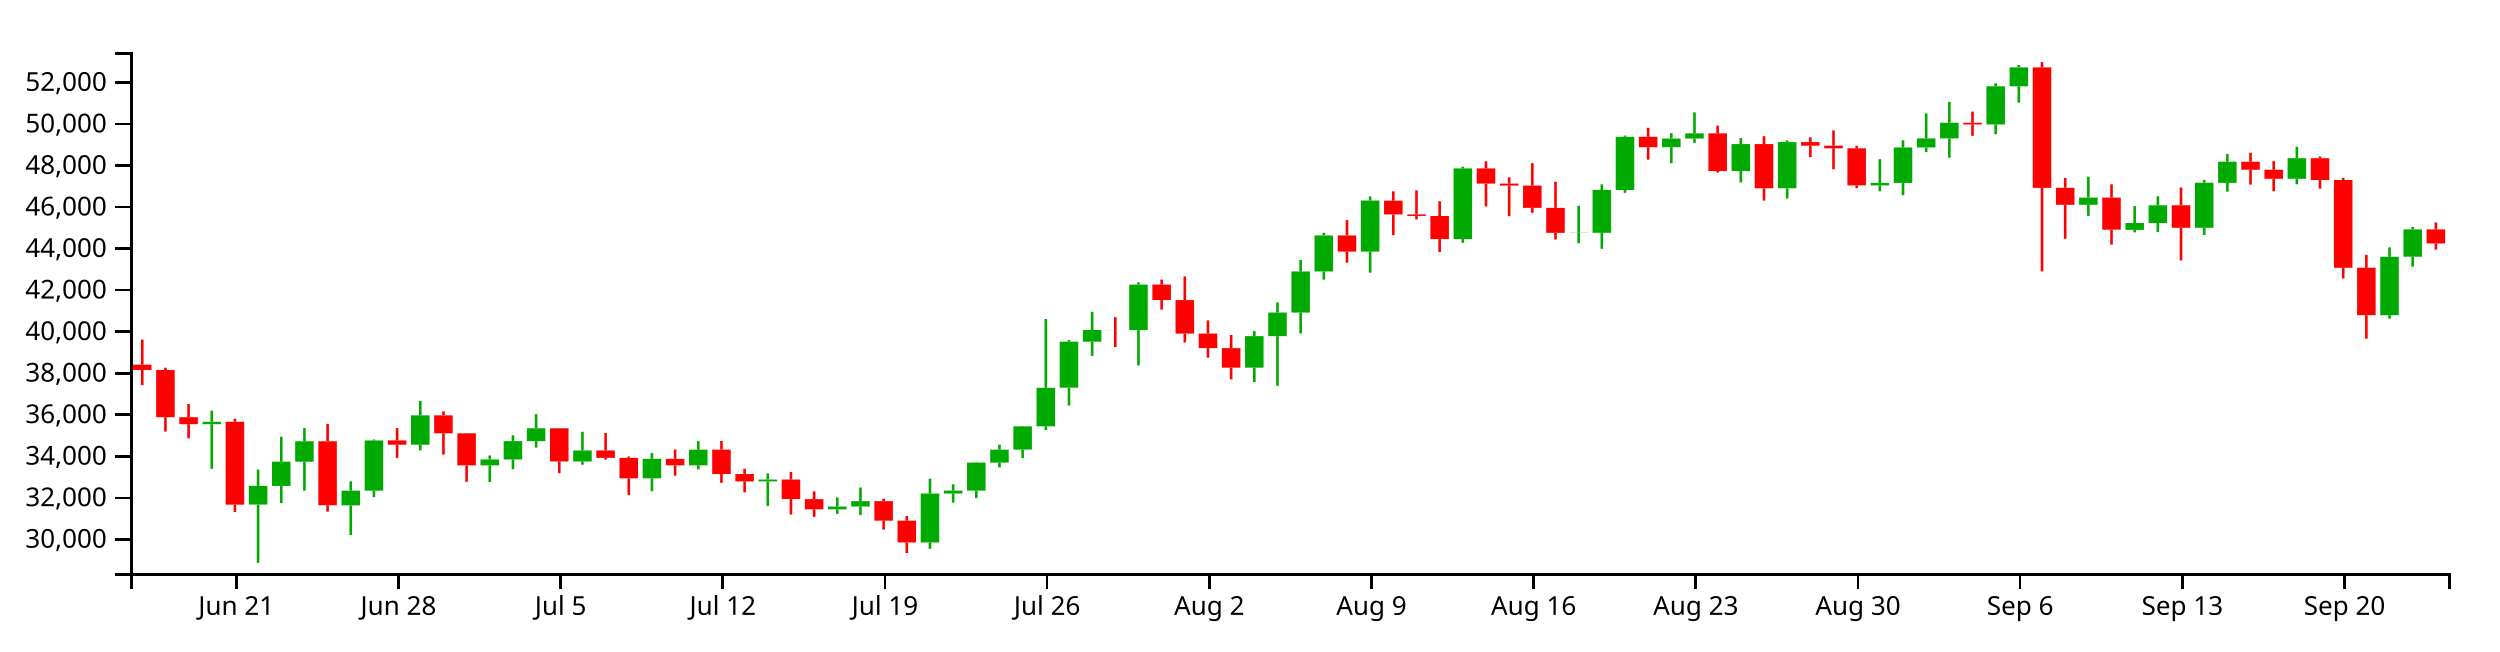
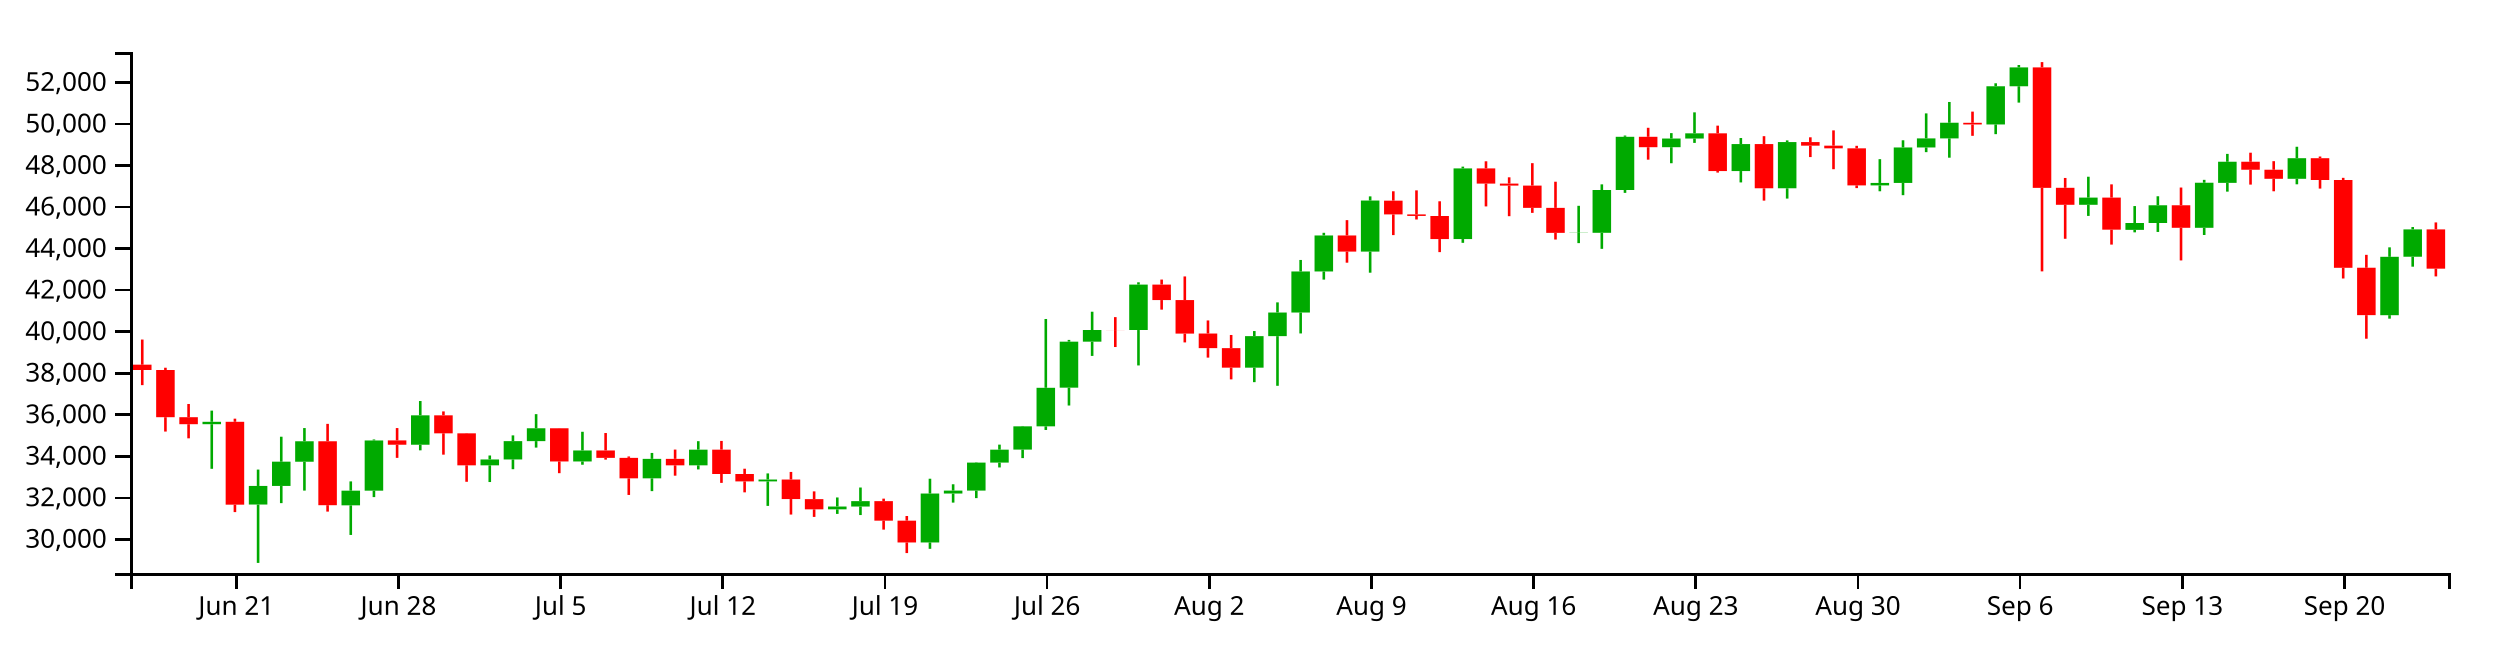
<svg xmlns="http://www.w3.org/2000/svg" version="1.1" width="960" height="250">
  <g transform="translate(50,20)">
    <style>.axis path,.axis line{fill:none;stroke:#000;shape-rendering:crispEdges;}path.candle{stroke:#000000;}path.candle.body{stroke-width:0;}path.candle.up{fill:#00AA00;stroke:#00AA00;}path.candle.down{fill:#FF0000;stroke:#FF0000;}</style>
    <g class="candlestick">
      <g class="data">
        <path class="candle body up" d="M 27.757 142.894 l 7.117 0 L 34.874 141.965 l -7.117 0 L 27.757 142.894 M 45.55 173.752 l 7.117 0 L 52.667 166.611 l -7.117 0 L 45.55 173.752 M 54.446 166.611 l 7.117 0 L 61.563 157.293 l -7.117 0 L 54.446 166.611 M 63.343 157.317 l 7.117 0 L 70.46 149.438 l -7.117 0 L 63.343 157.317 M 81.136 174.055 l 7.117 0 L 88.253 168.413 l -7.117 0 L 81.136 174.055 M 90.032 168.413 l 7.117 0 L 97.149 149.141 l -7.117 0 L 90.032 168.413 M 107.825 150.779 l 7.117 0 L 114.942 139.48 l -7.117 0 L 107.825 150.779 M 134.514 158.694 l 7.117 0 L 141.631 156.428 l -7.117 0 L 134.514 158.694 M 143.411 156.428 l 7.117 0 L 150.528 149.39 l -7.117 0 L 143.411 156.428 M 152.307 149.39 l 7.117 0 L 159.424 144.466 l -7.117 0 L 152.307 149.39 M 170.1 157.197 l 7.117 0 L 177.217 152.971 l -7.117 0 L 170.1 157.197 M 196.789 163.692 l 7.117 0 L 203.906 156.195 l -7.117 0 L 196.789 163.692 M 214.582 158.69 l 7.117 0 L 221.699 152.66 l -7.117 0 L 214.582 158.69 M 241.271 164.861 l 7.117 0 L 248.389 164.136 l -7.117 0 L 241.271 164.861 M 267.961 175.588 l 7.117 0 L 275.078 174.502 l -7.117 0 L 267.961 175.588 M 276.857 174.502 l 7.117 0 L 283.974 172.441 l -7.117 0 L 276.857 174.502 M 303.547 188.296 l 7.117 0 L 310.664 169.523 l -7.117 0 L 303.547 188.296 M 312.443 169.523 l 7.117 0 L 319.56 168.38 l -7.117 0 L 312.443 169.523 M 321.339 168.382 l 7.117 0 L 328.457 157.644 l -7.117 0 L 321.339 168.382 M 330.236 157.644 l 7.117 0 L 337.353 152.667 l -7.117 0 L 330.236 157.644 M 339.132 152.64 l 7.117 0 L 346.25 143.713 l -7.117 0 L 339.132 152.64 M 348.029 143.713 l 7.117 0 L 355.146 128.907 l -7.117 0 L 348.029 143.713 M 356.925 128.877 l 7.117 0 L 364.042 111.201 l -7.117 0 L 356.925 128.877 M 365.822 111.211 l 7.117 0 L 372.939 106.722 l -7.117 0 L 365.822 111.211 M 383.615 106.731 l 7.117 0 L 390.732 89.283 l -7.117 0 L 383.615 106.731 M 428.097 121.176 l 7.117 0 L 435.214 109.086 l -7.117 0 L 428.097 121.176 M 436.993 109.086 l 7.117 0 L 444.11 100 l -7.117 0 L 436.993 109.086 M 445.89 100 l 7.117 0 L 453.007 84.255 l -7.117 0 L 445.89 100 M 454.786 84.255 l 7.117 0 L 461.903 70.414 l -7.117 0 L 454.786 84.255 M 472.579 76.62 l 7.117 0 L 479.696 57.01 l -7.117 0 L 472.579 76.62 M 508.165 71.789 l 7.117 0 L 515.282 44.676 l -7.117 0 L 508.165 71.789 M 552.647 69.43 l 7.117 0 L 559.764 69.355 l -7.117 0 L 552.647 69.43 M 561.543 69.402 l 7.117 0 L 568.661 52.965 l -7.117 0 L 561.543 69.402 M 570.44 52.965 l 7.117 0 L 577.557 32.535 l -7.117 0 L 570.44 52.965 M 588.233 36.527 l 7.117 0 L 595.35 33.199 l -7.117 0 L 588.233 36.527 M 597.129 33.199 l 7.117 0 L 604.246 31.208 l -7.117 0 L 597.129 33.199 M 614.922 45.681 l 7.117 0 L 622.039 35.319 l -7.117 0 L 614.922 45.681 M 632.715 52.301 l 7.117 0 L 639.832 34.549 l -7.117 0 L 632.715 52.301 M 668.301 51.192 l 7.117 0 L 675.418 50.251 l -7.117 0 L 668.301 51.192 M 677.197 50.251 l 7.117 0 L 684.314 36.618 l -7.117 0 L 677.197 50.251 M 686.094 36.618 l 7.117 0 L 693.211 33.14 l -7.117 0 L 686.094 36.618 M 694.99 33.14 l 7.117 0 L 702.107 27.139 l -7.117 0 L 694.99 33.14 M 712.783 27.79 l 7.117 0 L 719.9 13.122 l -7.117 0 L 712.783 27.79 M 721.679 13.122 l 7.117 0 L 728.796 5.888 l -7.117 0 L 721.679 13.122 M 748.369 58.645 l 7.117 0 L 755.486 55.879 l -7.117 0 L 748.369 58.645 M 766.162 68.263 l 7.117 0 L 773.279 65.62 l -7.117 0 L 766.162 68.263 M 775.058 65.62 l 7.117 0 L 782.175 58.829 l -7.117 0 L 775.058 65.62 M 792.851 67.478 l 7.117 0 L 799.968 50.167 l -7.117 0 L 792.851 67.478 M 801.747 50.232 l 7.117 0 L 808.864 42.113 l -7.117 0 L 801.747 50.232 M 828.437 48.664 l 7.117 0 L 835.554 40.747 l -7.117 0 L 828.437 48.664 M 864.022 101.024 l 7.117 0 L 871.14 78.619 l -7.117 0 L 864.022 101.024 M 872.919 78.597 l 7.117 0 L 880.036 68.08 l -7.117 0 L 872.919 78.597" />
-         <path class="candle body down" d="M 1.068 120.044 l 7.117 0 L 8.185 122.086 l -7.117 0 L 1.068 120.044 M 9.964 122.086 l 7.117 0 L 17.081 140.213 l -7.117 0 L 9.964 122.086 M 18.86 140.208 l 7.117 0 L 25.978 142.894 l -7.117 0 L 18.86 140.208 M 36.653 141.965 l 7.117 0 L 43.77 173.794 l -7.117 0 L 36.653 141.965 M 72.239 149.438 l 7.117 0 L 79.356 173.989 l -7.117 0 L 72.239 149.438 M 98.928 149.124 l 7.117 0 L 106.046 150.779 l -7.117 0 L 98.928 149.124 M 116.721 139.481 l 7.117 0 L 123.838 146.392 l -7.117 0 L 116.721 139.481 M 125.618 146.392 l 7.117 0 L 132.735 158.676 l -7.117 0 L 125.618 146.392 M 161.204 144.453 l 7.117 0 L 168.321 157.197 l -7.117 0 L 161.204 144.453 M 178.996 152.971 l 7.117 0 L 186.114 155.825 l -7.117 0 L 178.996 152.971 M 187.893 155.825 l 7.117 0 L 195.01 163.692 l -7.117 0 L 187.893 155.825 M 205.686 156.195 l 7.117 0 L 212.803 158.69 l -7.117 0 L 205.686 156.195 M 223.479 152.66 l 7.117 0 L 230.596 162.01 l -7.117 0 L 223.479 152.66 M 232.375 162.007 l 7.117 0 L 239.492 164.855 l -7.117 0 L 232.375 162.007 M 250.168 164.136 l 7.117 0 L 257.285 171.632 l -7.117 0 L 250.168 164.136 M 259.064 171.676 l 7.117 0 L 266.182 175.588 l -7.117 0 L 259.064 171.676 M 285.754 172.441 l 7.117 0 L 292.871 179.928 l -7.117 0 L 285.754 172.441 M 294.65 179.928 l 7.117 0 L 301.767 188.296 l -7.117 0 L 294.65 179.928 M 374.718 106.722 l 7.117 0 L 381.835 106.747 l -7.117 0 L 374.718 106.722 M 392.511 89.283 l 7.117 0 L 399.628 95.221 l -7.117 0 L 392.511 89.283 M 401.407 95.22 l 7.117 0 L 408.525 108.111 l -7.117 0 L 401.407 95.22 M 410.304 108.072 l 7.117 0 L 417.421 113.674 l -7.117 0 L 410.304 108.072 M 419.2 113.682 l 7.117 0 L 426.317 121.176 l -7.117 0 L 419.2 113.682 M 463.683 70.414 l 7.117 0 L 470.8 76.619 l -7.117 0 L 463.683 70.414 M 481.475 57.046 l 7.117 0 L 488.593 62.34 l -7.117 0 L 481.475 57.046 M 490.372 62.34 l 7.117 0 L 497.489 62.93 l -7.117 0 L 490.372 62.34 M 499.268 62.933 l 7.117 0 L 506.385 71.798 l -7.117 0 L 499.268 62.933 M 517.061 44.676 l 7.117 0 L 524.178 50.509 l -7.117 0 L 517.061 44.676 M 525.958 50.51 l 7.117 0 L 533.075 51.265 l -7.117 0 L 525.958 50.51 M 534.854 51.265 l 7.117 0 L 541.971 59.818 l -7.117 0 L 534.854 51.265 M 543.75 59.818 l 7.117 0 L 550.868 69.43 l -7.117 0 L 543.75 59.818 M 579.336 32.535 l 7.117 0 L 586.453 36.527 l -7.117 0 L 579.336 32.535 M 606.026 31.208 l 7.117 0 L 613.143 45.681 l -7.117 0 L 606.026 31.208 M 623.818 35.319 l 7.117 0 L 630.936 52.301 l -7.117 0 L 623.818 35.319 M 641.611 34.549 l 7.117 0 L 648.729 35.941 l -7.117 0 L 641.611 34.549 M 650.508 35.941 l 7.117 0 L 657.625 36.958 l -7.117 0 L 650.508 35.941 M 659.404 36.958 l 7.117 0 L 666.521 51.192 l -7.117 0 L 659.404 36.958 M 703.886 27.148 l 7.117 0 L 711.004 27.805 l -7.117 0 L 703.886 27.148 M 730.576 5.87 l 7.117 0 L 737.693 52.143 l -7.117 0 L 730.576 5.87 M 739.472 52.104 l 7.117 0 L 746.589 58.645 l -7.117 0 L 739.472 52.104 M 757.265 55.879 l 7.117 0 L 764.382 68.194 l -7.117 0 L 757.265 55.879 M 783.954 58.829 l 7.117 0 L 791.072 67.478 l -7.117 0 L 783.954 58.829 M 810.644 42.113 l 7.117 0 L 817.761 45.172 l -7.117 0 L 810.644 42.113 M 819.54 45.172 l 7.117 0 L 826.657 48.664 l -7.117 0 L 819.54 45.172 M 837.333 40.747 l 7.117 0 L 844.45 49.128 l -7.117 0 L 837.333 40.747 M 846.23 49.128 l 7.117 0 L 853.347 82.83 l -7.117 0 L 846.23 49.128 M 855.126 82.822 l 7.117 0 L 862.243 101.022 l -7.117 0 L 855.126 82.822 M 881.815 68.08 l 7.117 0 L 888.932 73.496 l -7.117 0 L 881.815 68.08" />
+         <path class="candle body down" d="M 1.068 120.044 l 7.117 0 L 8.185 122.086 l -7.117 0 L 1.068 120.044 M 9.964 122.086 l 7.117 0 L 17.081 140.213 l -7.117 0 L 9.964 122.086 M 18.86 140.208 l 7.117 0 L 25.978 142.894 l -7.117 0 L 18.86 140.208 M 36.653 141.965 l 7.117 0 L 43.77 173.794 l -7.117 0 L 36.653 141.965 M 72.239 149.438 l 7.117 0 L 79.356 173.989 l -7.117 0 L 72.239 149.438 M 98.928 149.124 l 7.117 0 L 106.046 150.779 l -7.117 0 L 98.928 149.124 M 116.721 139.481 l 7.117 0 L 123.838 146.392 l -7.117 0 L 116.721 139.481 M 125.618 146.392 l 7.117 0 L 132.735 158.676 l -7.117 0 L 125.618 146.392 M 161.204 144.453 l 7.117 0 L 168.321 157.197 l -7.117 0 L 161.204 144.453 M 178.996 152.971 l 7.117 0 L 186.114 155.825 l -7.117 0 L 178.996 152.971 M 187.893 155.825 l 7.117 0 L 195.01 163.692 l -7.117 0 L 187.893 155.825 M 205.686 156.195 l 7.117 0 L 212.803 158.69 l -7.117 0 L 205.686 156.195 M 223.479 152.66 l 7.117 0 L 230.596 162.01 l -7.117 0 L 223.479 152.66 M 232.375 162.007 l 7.117 0 L 239.492 164.855 l -7.117 0 L 232.375 162.007 M 250.168 164.136 l 7.117 0 L 257.285 171.632 l -7.117 0 L 250.168 164.136 M 259.064 171.676 l 7.117 0 L 266.182 175.588 l -7.117 0 L 259.064 171.676 M 285.754 172.441 l 7.117 0 L 292.871 179.928 l -7.117 0 L 285.754 172.441 M 294.65 179.928 l 7.117 0 L 301.767 188.296 l -7.117 0 L 294.65 179.928 M 374.718 106.722 l 7.117 0 L 381.835 106.747 l -7.117 0 L 374.718 106.722 M 392.511 89.283 l 7.117 0 L 399.628 95.221 l -7.117 0 L 392.511 89.283 M 401.407 95.22 l 7.117 0 L 408.525 108.111 l -7.117 0 L 401.407 95.22 M 410.304 108.072 l 7.117 0 L 417.421 113.674 l -7.117 0 L 410.304 108.072 M 419.2 113.682 l 7.117 0 L 426.317 121.176 l -7.117 0 L 419.2 113.682 M 463.683 70.414 l 7.117 0 L 470.8 76.619 l -7.117 0 L 463.683 70.414 M 481.475 57.046 l 7.117 0 L 488.593 62.34 l -7.117 0 L 481.475 57.046 M 490.372 62.34 l 7.117 0 L 497.489 62.93 l -7.117 0 L 490.372 62.34 M 499.268 62.933 l 7.117 0 L 506.385 71.798 l -7.117 0 L 499.268 62.933 M 517.061 44.676 l 7.117 0 L 524.178 50.509 l -7.117 0 L 517.061 44.676 M 525.958 50.51 l 7.117 0 L 533.075 51.265 l -7.117 0 L 525.958 50.51 M 534.854 51.265 l 7.117 0 L 541.971 59.818 l -7.117 0 L 534.854 51.265 M 543.75 59.818 l 7.117 0 L 550.868 69.43 l -7.117 0 L 543.75 59.818 M 579.336 32.535 l 7.117 0 L 586.453 36.527 l -7.117 0 L 579.336 32.535 M 606.026 31.208 l 7.117 0 L 613.143 45.681 l -7.117 0 L 606.026 31.208 M 623.818 35.319 l 7.117 0 L 630.936 52.301 l -7.117 0 L 623.818 35.319 M 641.611 34.549 l 7.117 0 L 648.729 35.941 l -7.117 0 L 641.611 34.549 M 650.508 35.941 l 7.117 0 L 657.625 36.958 l -7.117 0 L 650.508 35.941 M 659.404 36.958 l 7.117 0 L 666.521 51.192 l -7.117 0 L 659.404 36.958 M 703.886 27.148 l 7.117 0 L 711.004 27.805 l -7.117 0 L 703.886 27.148 M 730.576 5.87 l 7.117 0 L 737.693 52.143 l -7.117 0 L 730.576 5.87 M 739.472 52.104 l 7.117 0 L 746.589 58.645 l -7.117 0 L 739.472 52.104 M 757.265 55.879 l 7.117 0 L 764.382 68.194 l -7.117 0 L 757.265 55.879 M 783.954 58.829 l 7.117 0 L 791.072 67.478 l -7.117 0 L 783.954 58.829 M 810.644 42.113 l 7.117 0 L 817.761 45.172 l -7.117 0 L 810.644 42.113 M 819.54 45.172 l 7.117 0 L 826.657 48.664 l -7.117 0 L 819.54 45.172 M 837.333 40.747 l 7.117 0 L 844.45 49.128 l -7.117 0 L 837.333 40.747 M 846.23 49.128 l 7.117 0 L 853.347 82.83 l -7.117 0 L 846.23 49.128 M 855.126 82.822 l 7.117 0 L 862.243 101.022 l -7.117 0 L 855.126 82.822 M 881.815 68.08 l 7.117 0 L 888.932 83.168 l -7.117 0 L 881.815 68.08" />
        <path class="candle body equal" />
        <path class="candle wick up" d="M 31.315 137.678 L 31.315 141.965 M 31.315 142.894 L 31.315 160.021 M 49.108 160.318 L 49.108 166.611 M 49.108 173.752 L 49.108 196.154 M 58.005 147.7 L 58.005 157.293 M 58.005 166.611 L 58.005 173.203 M 66.901 144.375 L 66.901 149.438 M 66.901 157.317 L 66.901 168.39 M 84.694 164.854 L 84.694 168.413 M 84.694 174.055 L 84.694 185.42 M 93.591 148.753 L 93.591 149.141 M 93.591 168.413 L 93.591 170.887 M 111.383 133.992 L 111.383 139.48 M 111.383 150.779 L 111.383 152.928 M 138.073 154.909 L 138.073 156.428 M 138.073 158.694 L 138.073 165.101 M 146.969 147.185 L 146.969 149.39 M 146.969 156.428 L 146.969 160.175 M 155.866 139.033 L 155.866 144.466 M 155.866 149.39 L 155.866 151.878 M 173.659 145.803 L 173.659 152.971 M 173.659 157.197 L 173.659 158.458 M 200.348 153.928 L 200.348 156.195 M 200.348 163.692 L 200.348 168.593 M 218.141 149.415 L 218.141 152.66 M 218.141 158.69 L 218.141 160.256 M 244.83 161.791 L 244.83 164.136 M 244.83 164.861 L 244.83 174.264 M 271.519 171.026 L 271.519 174.502 M 271.519 175.588 L 271.519 177.339 M 280.416 167.206 L 280.416 172.441 M 280.416 174.502 L 280.416 177.781 M 307.105 163.833 L 307.105 169.523 M 307.105 188.296 L 307.105 190.75 M 316.002 165.959 L 316.002 168.38 M 316.002 169.523 L 316.002 173.004 M 324.898 157.517 L 324.898 157.644 M 324.898 168.382 L 324.898 171.278 M 333.794 150.738 L 333.794 152.667 M 333.794 157.644 L 333.794 159.501 M 342.691 143.577 L 342.691 143.713 M 342.691 152.64 L 342.691 155.913 M 351.587 102.492 L 351.587 128.907 M 351.587 143.713 L 351.587 145.11 M 360.484 110.526 L 360.484 111.201 M 360.484 128.877 L 360.484 135.722 M 369.38 99.701 L 369.38 106.722 M 369.38 111.211 L 369.38 116.671 M 387.173 88.403 L 387.173 89.283 M 387.173 106.731 L 387.173 120.329 M 431.655 107.12 L 431.655 109.086 M 431.655 121.176 L 431.655 126.746 M 440.552 96.112 L 440.552 100 M 440.552 109.086 L 440.552 128.149 M 449.448 79.825 L 449.448 84.255 M 449.448 100 L 449.448 108.044 M 458.345 69.397 L 458.345 70.414 M 458.345 84.255 L 458.345 87.369 M 476.138 55.409 L 476.138 57.01 M 476.138 76.62 L 476.138 84.717 M 511.723 43.99 L 511.723 44.676 M 511.723 71.789 L 511.723 73.246 M 556.206 59.03 L 556.206 69.355 M 556.206 69.43 L 556.206 73.359 M 565.102 50.793 L 565.102 52.965 M 565.102 69.402 L 565.102 75.556 M 573.998 32.052 L 573.998 32.535 M 573.998 52.965 L 573.998 54.062 M 591.791 31.119 L 591.791 33.199 M 591.791 36.527 L 591.791 42.682 M 600.688 23.145 L 600.688 31.208 M 600.688 33.199 L 600.688 34.875 M 618.481 32.999 L 618.481 35.319 M 618.481 45.681 L 618.481 50.049 M 636.273 33.911 L 636.273 34.549 M 636.273 52.301 L 636.273 56.255 M 671.859 41.119 L 671.859 50.251 M 671.859 51.192 L 671.859 53.448 M 680.756 33.863 L 680.756 36.618 M 680.756 50.251 L 680.756 54.947 M 689.652 23.542 L 689.652 33.14 M 689.652 36.618 L 689.652 38.424 M 698.549 19.157 L 698.549 27.139 M 698.549 33.14 L 698.549 40.555 M 716.341 11.98 L 716.341 13.122 M 716.341 27.79 L 716.341 31.518 M 725.238 4.963 L 725.238 5.888 M 725.238 13.122 L 725.238 19.402 M 751.927 47.866 L 751.927 55.879 M 751.927 58.645 L 751.927 62.913 M 769.72 59.127 L 769.72 65.62 M 769.72 68.263 L 769.72 69.22 M 778.617 55.362 L 778.617 58.829 M 778.617 65.62 L 778.617 69.062 M 796.409 49.062 L 796.409 50.167 M 796.409 67.478 L 796.409 70.239 M 805.306 39.094 L 805.306 42.113 M 805.306 50.232 L 805.306 53.589 M 831.995 36.357 L 831.995 40.747 M 831.995 48.664 L 831.995 50.772 M 867.581 74.975 L 867.581 78.619 M 867.581 101.024 L 867.581 102.369 M 876.477 67.18 L 876.477 68.08 M 876.477 78.597 L 876.477 82.403" style="stroke-width: 1px;" />
-         <path class="candle wick down" d="M 4.626 110.388 L 4.626 120.044 M 4.626 122.086 L 4.626 127.891 M 13.523 121.21 L 13.523 122.086 M 13.523 140.213 L 13.523 145.72 M 22.419 135.132 L 22.419 140.208 M 22.419 142.894 L 22.419 148.318 M 40.212 140.77 L 40.212 141.965 M 40.212 173.794 L 40.212 176.646 M 75.798 142.764 L 75.798 149.438 M 75.798 173.989 L 75.798 176.457 M 102.487 144.377 L 102.487 149.124 M 102.487 150.779 L 102.487 155.821 M 120.28 137.979 L 120.28 139.481 M 120.28 146.392 L 120.28 154.586 M 129.176 146.292 L 129.176 146.392 M 129.176 158.676 L 129.176 165.005 M 164.762 144.408 L 164.762 144.453 M 164.762 157.197 L 164.762 161.699 M 182.555 146.28 L 182.555 152.971 M 182.555 155.825 L 182.555 156.498 M 191.451 155.287 L 191.451 155.825 M 191.451 163.692 L 191.451 170.061 M 209.244 152.636 L 209.244 156.195 M 209.244 158.69 L 209.244 162.662 M 227.037 149.316 L 227.037 152.66 M 227.037 162.01 L 227.037 165.425 M 235.934 159.989 L 235.934 162.007 M 235.934 164.855 L 235.934 169.062 M 253.727 161.223 L 253.727 164.136 M 253.727 171.632 L 253.727 177.589 M 262.623 168.688 L 262.623 171.676 M 262.623 175.588 L 262.623 178.49 M 289.312 171.48 L 289.312 172.441 M 289.312 179.928 L 289.312 183.375 M 298.209 178.147 L 298.209 179.928 M 298.209 188.296 L 298.209 192.382 M 378.277 101.774 L 378.277 106.722 M 378.277 106.747 L 378.277 113.258 M 396.07 87.356 L 396.07 89.283 M 396.07 95.221 L 396.07 98.902 M 404.966 86.152 L 404.966 95.22 M 404.966 108.111 L 404.966 111.487 M 413.862 103.05 L 413.862 108.072 M 413.862 113.674 L 413.862 117.325 M 422.759 108.633 L 422.759 113.682 M 422.759 121.176 L 422.759 125.682 M 467.241 64.533 L 467.241 70.414 M 467.241 76.619 L 467.241 80.873 M 485.034 53.448 L 485.034 57.046 M 485.034 62.34 L 485.034 70.279 M 493.93 53.102 L 493.93 62.34 M 493.93 62.93 L 493.93 64.285 M 502.827 57.291 L 502.827 62.933 M 502.827 71.798 L 502.827 76.814 M 520.62 41.933 L 520.62 44.676 M 520.62 50.509 L 520.62 59.261 M 529.516 48.087 L 529.516 50.51 M 529.516 51.265 L 529.516 63.018 M 538.413 42.652 L 538.413 51.265 M 538.413 59.818 L 538.413 61.742 M 547.309 49.78 L 547.309 59.818 M 547.309 69.43 L 547.309 71.981 M 582.895 29.07 L 582.895 32.535 M 582.895 36.527 L 582.895 41.311 M 609.584 28.248 L 609.584 31.208 M 609.584 45.681 L 609.584 46.271 M 627.377 32.293 L 627.377 35.319 M 627.377 52.301 L 627.377 57.037 M 645.17 32.722 L 645.17 34.549 M 645.17 35.941 L 645.17 40.315 M 654.066 30.065 L 654.066 35.941 M 654.066 36.958 L 654.066 44.975 M 662.963 35.995 L 662.963 36.958 M 662.963 51.192 L 662.963 52.228 M 707.445 22.86 L 707.445 27.148 M 707.445 27.805 L 707.445 32.156 M 734.134 3.846 L 734.134 5.87 M 734.134 52.143 L 734.134 84.206 M 743.031 48.337 L 743.031 52.104 M 743.031 58.645 L 743.031 71.694 M 760.824 50.793 L 760.824 55.879 M 760.824 68.194 L 760.824 73.925 M 787.513 52.013 L 787.513 58.829 M 787.513 67.478 L 787.513 80.004 M 814.202 38.639 L 814.202 42.113 M 814.202 45.172 L 814.202 50.888 M 823.099 41.885 L 823.099 45.172 M 823.099 48.664 L 823.099 53.452 M 840.892 40.108 L 840.892 40.747 M 840.892 49.128 L 840.892 52.418 M 849.788 48.287 L 849.788 49.128 M 849.788 82.83 L 849.788 86.942 M 858.685 77.858 L 858.685 82.822 M 858.685 101.022 L 858.685 110.068 M 885.374 65.41 L 885.374 68.08 M 885.374 73.496 L 885.374 75.86" style="stroke-width: 1px;" />
+         <path class="candle wick down" d="M 4.626 110.388 L 4.626 120.044 M 4.626 122.086 L 4.626 127.891 M 13.523 121.21 L 13.523 122.086 M 13.523 140.213 L 13.523 145.72 M 22.419 135.132 L 22.419 140.208 M 22.419 142.894 L 22.419 148.318 M 40.212 140.77 L 40.212 141.965 M 40.212 173.794 L 40.212 176.646 M 75.798 142.764 L 75.798 149.438 M 75.798 173.989 L 75.798 176.457 M 102.487 144.377 L 102.487 149.124 M 102.487 150.779 L 102.487 155.821 M 120.28 137.979 L 120.28 139.481 M 120.28 146.392 L 120.28 154.586 M 129.176 146.292 L 129.176 146.392 M 129.176 158.676 L 129.176 165.005 M 164.762 144.408 L 164.762 144.453 M 164.762 157.197 L 164.762 161.699 M 182.555 146.28 L 182.555 152.971 M 182.555 155.825 L 182.555 156.498 M 191.451 155.287 L 191.451 155.825 M 191.451 163.692 L 191.451 170.061 M 209.244 152.636 L 209.244 156.195 M 209.244 158.69 L 209.244 162.662 M 227.037 149.316 L 227.037 152.66 M 227.037 162.01 L 227.037 165.425 M 235.934 159.989 L 235.934 162.007 M 235.934 164.855 L 235.934 169.062 M 253.727 161.223 L 253.727 164.136 M 253.727 171.632 L 253.727 177.589 M 262.623 168.688 L 262.623 171.676 M 262.623 175.588 L 262.623 178.49 M 289.312 171.48 L 289.312 172.441 M 289.312 179.928 L 289.312 183.375 M 298.209 178.147 L 298.209 179.928 M 298.209 188.296 L 298.209 192.382 M 378.277 101.774 L 378.277 106.722 M 378.277 106.747 L 378.277 113.258 M 396.07 87.356 L 396.07 89.283 M 396.07 95.221 L 396.07 98.902 M 404.966 86.152 L 404.966 95.22 M 404.966 108.111 L 404.966 111.487 M 413.862 103.05 L 413.862 108.072 M 413.862 113.674 L 413.862 117.325 M 422.759 108.633 L 422.759 113.682 M 422.759 121.176 L 422.759 125.682 M 467.241 64.533 L 467.241 70.414 M 467.241 76.619 L 467.241 80.873 M 485.034 53.448 L 485.034 57.046 M 485.034 62.34 L 485.034 70.279 M 493.93 53.102 L 493.93 62.34 M 493.93 62.93 L 493.93 64.285 M 502.827 57.291 L 502.827 62.933 M 502.827 71.798 L 502.827 76.814 M 520.62 41.933 L 520.62 44.676 M 520.62 50.509 L 520.62 59.261 M 529.516 48.087 L 529.516 50.51 M 529.516 51.265 L 529.516 63.018 M 538.413 42.652 L 538.413 51.265 M 538.413 59.818 L 538.413 61.742 M 547.309 49.78 L 547.309 59.818 M 547.309 69.43 L 547.309 71.981 M 582.895 29.07 L 582.895 32.535 M 582.895 36.527 L 582.895 41.311 M 609.584 28.248 L 609.584 31.208 M 609.584 45.681 L 609.584 46.271 M 627.377 32.293 L 627.377 35.319 M 627.377 52.301 L 627.377 57.037 M 645.17 32.722 L 645.17 34.549 M 645.17 35.941 L 645.17 40.315 M 654.066 30.065 L 654.066 35.941 M 654.066 36.958 L 654.066 44.975 M 662.963 35.995 L 662.963 36.958 M 662.963 51.192 L 662.963 52.228 M 707.445 22.86 L 707.445 27.148 M 707.445 27.805 L 707.445 32.156 M 734.134 3.846 L 734.134 5.87 M 734.134 52.143 L 734.134 84.206 M 743.031 48.337 L 743.031 52.104 M 743.031 58.645 L 743.031 71.694 M 760.824 50.793 L 760.824 55.879 M 760.824 68.194 L 760.824 73.925 M 787.513 52.013 L 787.513 58.829 M 787.513 67.478 L 787.513 80.004 M 814.202 38.639 L 814.202 42.113 M 814.202 45.172 L 814.202 50.888 M 823.099 41.885 L 823.099 45.172 M 823.099 48.664 L 823.099 53.452 M 840.892 40.108 L 840.892 40.747 M 840.892 49.128 L 840.892 52.418 M 849.788 48.287 L 849.788 49.128 M 849.788 82.83 L 849.788 86.942 M 858.685 77.858 L 858.685 82.822 M 858.685 101.022 L 858.685 110.068 M 885.374 65.41 L 885.374 68.08 M 885.374 83.168 L 885.374 86.138" style="stroke-width: 1px;" />
        <path class="candle wick equal" style="stroke-width: 1px;" />
      </g>
    </g>
    <g class="x axis" transform="translate(0,200)" fill="none" font-size="10" font-family="sans-serif" text-anchor="middle">
      <path class="domain" stroke="#000" d="M0.5,6V0.5H890.5V6" />
      <g class="tick" opacity="1" transform="translate(40.21192,0)">
        <line stroke="#000" y2="6" x1="0.5" x2="0.5" />
        <text fill="#000" y="9" x="0.5" dy="0.71em">Jun 21</text>
      </g>
      <g class="tick" opacity="1" transform="translate(102.487,0)">
        <line stroke="#000" y2="6" x1="0.5" x2="0.5" />
        <text fill="#000" y="9" x="0.5" dy="0.71em">Jun 28</text>
      </g>
      <g class="tick" opacity="1" transform="translate(164.7621,0)">
        <line stroke="#000" y2="6" x1="0.5" x2="0.5" />
        <text fill="#000" y="9" x="0.5" dy="0.71em">Jul  5</text>
      </g>
      <g class="tick" opacity="1" transform="translate(227.0372,0)">
        <line stroke="#000" y2="6" x1="0.5" x2="0.5" />
        <text fill="#000" y="9" x="0.5" dy="0.71em">Jul 12</text>
      </g>
      <g class="tick" opacity="1" transform="translate(289.3123,0)">
        <line stroke="#000" y2="6" x1="0.5" x2="0.5" />
        <text fill="#000" y="9" x="0.5" dy="0.71em">Jul 19</text>
      </g>
      <g class="tick" opacity="1" transform="translate(351.5874,0)">
        <line stroke="#000" y2="6" x1="0.5" x2="0.5" />
        <text fill="#000" y="9" x="0.5" dy="0.71em">Jul 26</text>
      </g>
      <g class="tick" opacity="1" transform="translate(413.8625,0)">
        <line stroke="#000" y2="6" x1="0.5" x2="0.5" />
        <text fill="#000" y="9" x="0.5" dy="0.71em">Aug  2</text>
      </g>
      <g class="tick" opacity="1" transform="translate(476.1375,0)">
        <line stroke="#000" y2="6" x1="0.5" x2="0.5" />
        <text fill="#000" y="9" x="0.5" dy="0.71em">Aug  9</text>
      </g>
      <g class="tick" opacity="1" transform="translate(538.4126,0)">
        <line stroke="#000" y2="6" x1="0.5" x2="0.5" />
        <text fill="#000" y="9" x="0.5" dy="0.71em">Aug 16</text>
      </g>
      <g class="tick" opacity="1" transform="translate(600.6877,0)">
        <line stroke="#000" y2="6" x1="0.5" x2="0.5" />
        <text fill="#000" y="9" x="0.5" dy="0.71em">Aug 23</text>
      </g>
      <g class="tick" opacity="1" transform="translate(662.9628,0)">
        <line stroke="#000" y2="6" x1="0.5" x2="0.5" />
        <text fill="#000" y="9" x="0.5" dy="0.71em">Aug 30</text>
      </g>
      <g class="tick" opacity="1" transform="translate(725.2379,0)">
        <line stroke="#000" y2="6" x1="0.5" x2="0.5" />
        <text fill="#000" y="9" x="0.5" dy="0.71em">Sep  6</text>
      </g>
      <g class="tick" opacity="1" transform="translate(787.513,0)">
        <line stroke="#000" y2="6" x1="0.5" x2="0.5" />
        <text fill="#000" y="9" x="0.5" dy="0.71em">Sep 13</text>
      </g>
      <g class="tick" opacity="1" transform="translate(849.7881,0)">
        <line stroke="#000" y2="6" x1="0.5" x2="0.5" />
        <text fill="#000" y="9" x="0.5" dy="0.71em">Sep 20</text>
      </g>
    </g>
    <g class="y axis" fill="none" font-size="10" font-family="sans-serif" text-anchor="end">
      <path class="domain" stroke="#000" d="M-6,200.5H0.5V0.5H-6" />
      <g class="tick" opacity="1" transform="translate(0,186.6242)">
        <line stroke="#000" x2="-6" y1="0.5" y2="0.5" />
        <text fill="#000" x="-9" y="0.5" dy="0.32em">30,000</text>
      </g>
      <g class="tick" opacity="1" transform="translate(0,170.675)">
        <line stroke="#000" x2="-6" y1="0.5" y2="0.5" />
        <text fill="#000" x="-9" y="0.5" dy="0.32em">32,000</text>
      </g>
      <g class="tick" opacity="1" transform="translate(0,154.7258)">
        <line stroke="#000" x2="-6" y1="0.5" y2="0.5" />
        <text fill="#000" x="-9" y="0.5" dy="0.32em">34,000</text>
      </g>
      <g class="tick" opacity="1" transform="translate(0,138.7765)">
        <line stroke="#000" x2="-6" y1="0.5" y2="0.5" />
        <text fill="#000" x="-9" y="0.5" dy="0.32em">36,000</text>
      </g>
      <g class="tick" opacity="1" transform="translate(0,122.8273)">
        <line stroke="#000" x2="-6" y1="0.5" y2="0.5" />
        <text fill="#000" x="-9" y="0.5" dy="0.32em">38,000</text>
      </g>
      <g class="tick" opacity="1" transform="translate(0,106.8781)">
        <line stroke="#000" x2="-6" y1="0.5" y2="0.5" />
        <text fill="#000" x="-9" y="0.5" dy="0.32em">40,000</text>
      </g>
      <g class="tick" opacity="1" transform="translate(0,90.92888)">
        <line stroke="#000" x2="-6" y1="0.5" y2="0.5" />
        <text fill="#000" x="-9" y="0.5" dy="0.32em">42,000</text>
      </g>
      <g class="tick" opacity="1" transform="translate(0,74.97966)">
        <line stroke="#000" x2="-6" y1="0.5" y2="0.5" />
        <text fill="#000" x="-9" y="0.5" dy="0.32em">44,000</text>
      </g>
      <g class="tick" opacity="1" transform="translate(0,59.03045)">
        <line stroke="#000" x2="-6" y1="0.5" y2="0.5" />
        <text fill="#000" x="-9" y="0.5" dy="0.32em">46,000</text>
      </g>
      <g class="tick" opacity="1" transform="translate(0,43.08123)">
        <line stroke="#000" x2="-6" y1="0.5" y2="0.5" />
        <text fill="#000" x="-9" y="0.5" dy="0.32em">48,000</text>
      </g>
      <g class="tick" opacity="1" transform="translate(0,27.13201)">
        <line stroke="#000" x2="-6" y1="0.5" y2="0.5" />
        <text fill="#000" x="-9" y="0.5" dy="0.32em">50,000</text>
      </g>
      <g class="tick" opacity="1" transform="translate(0,11.18279)">
        <line stroke="#000" x2="-6" y1="0.5" y2="0.5" />
        <text fill="#000" x="-9" y="0.5" dy="0.32em">52,000</text>
      </g>
      <text transform="rotate(-90)" y="6" dy=".71em" style="text-anchor: end;">Price ($)</text>
    </g>
  </g>
</svg>
